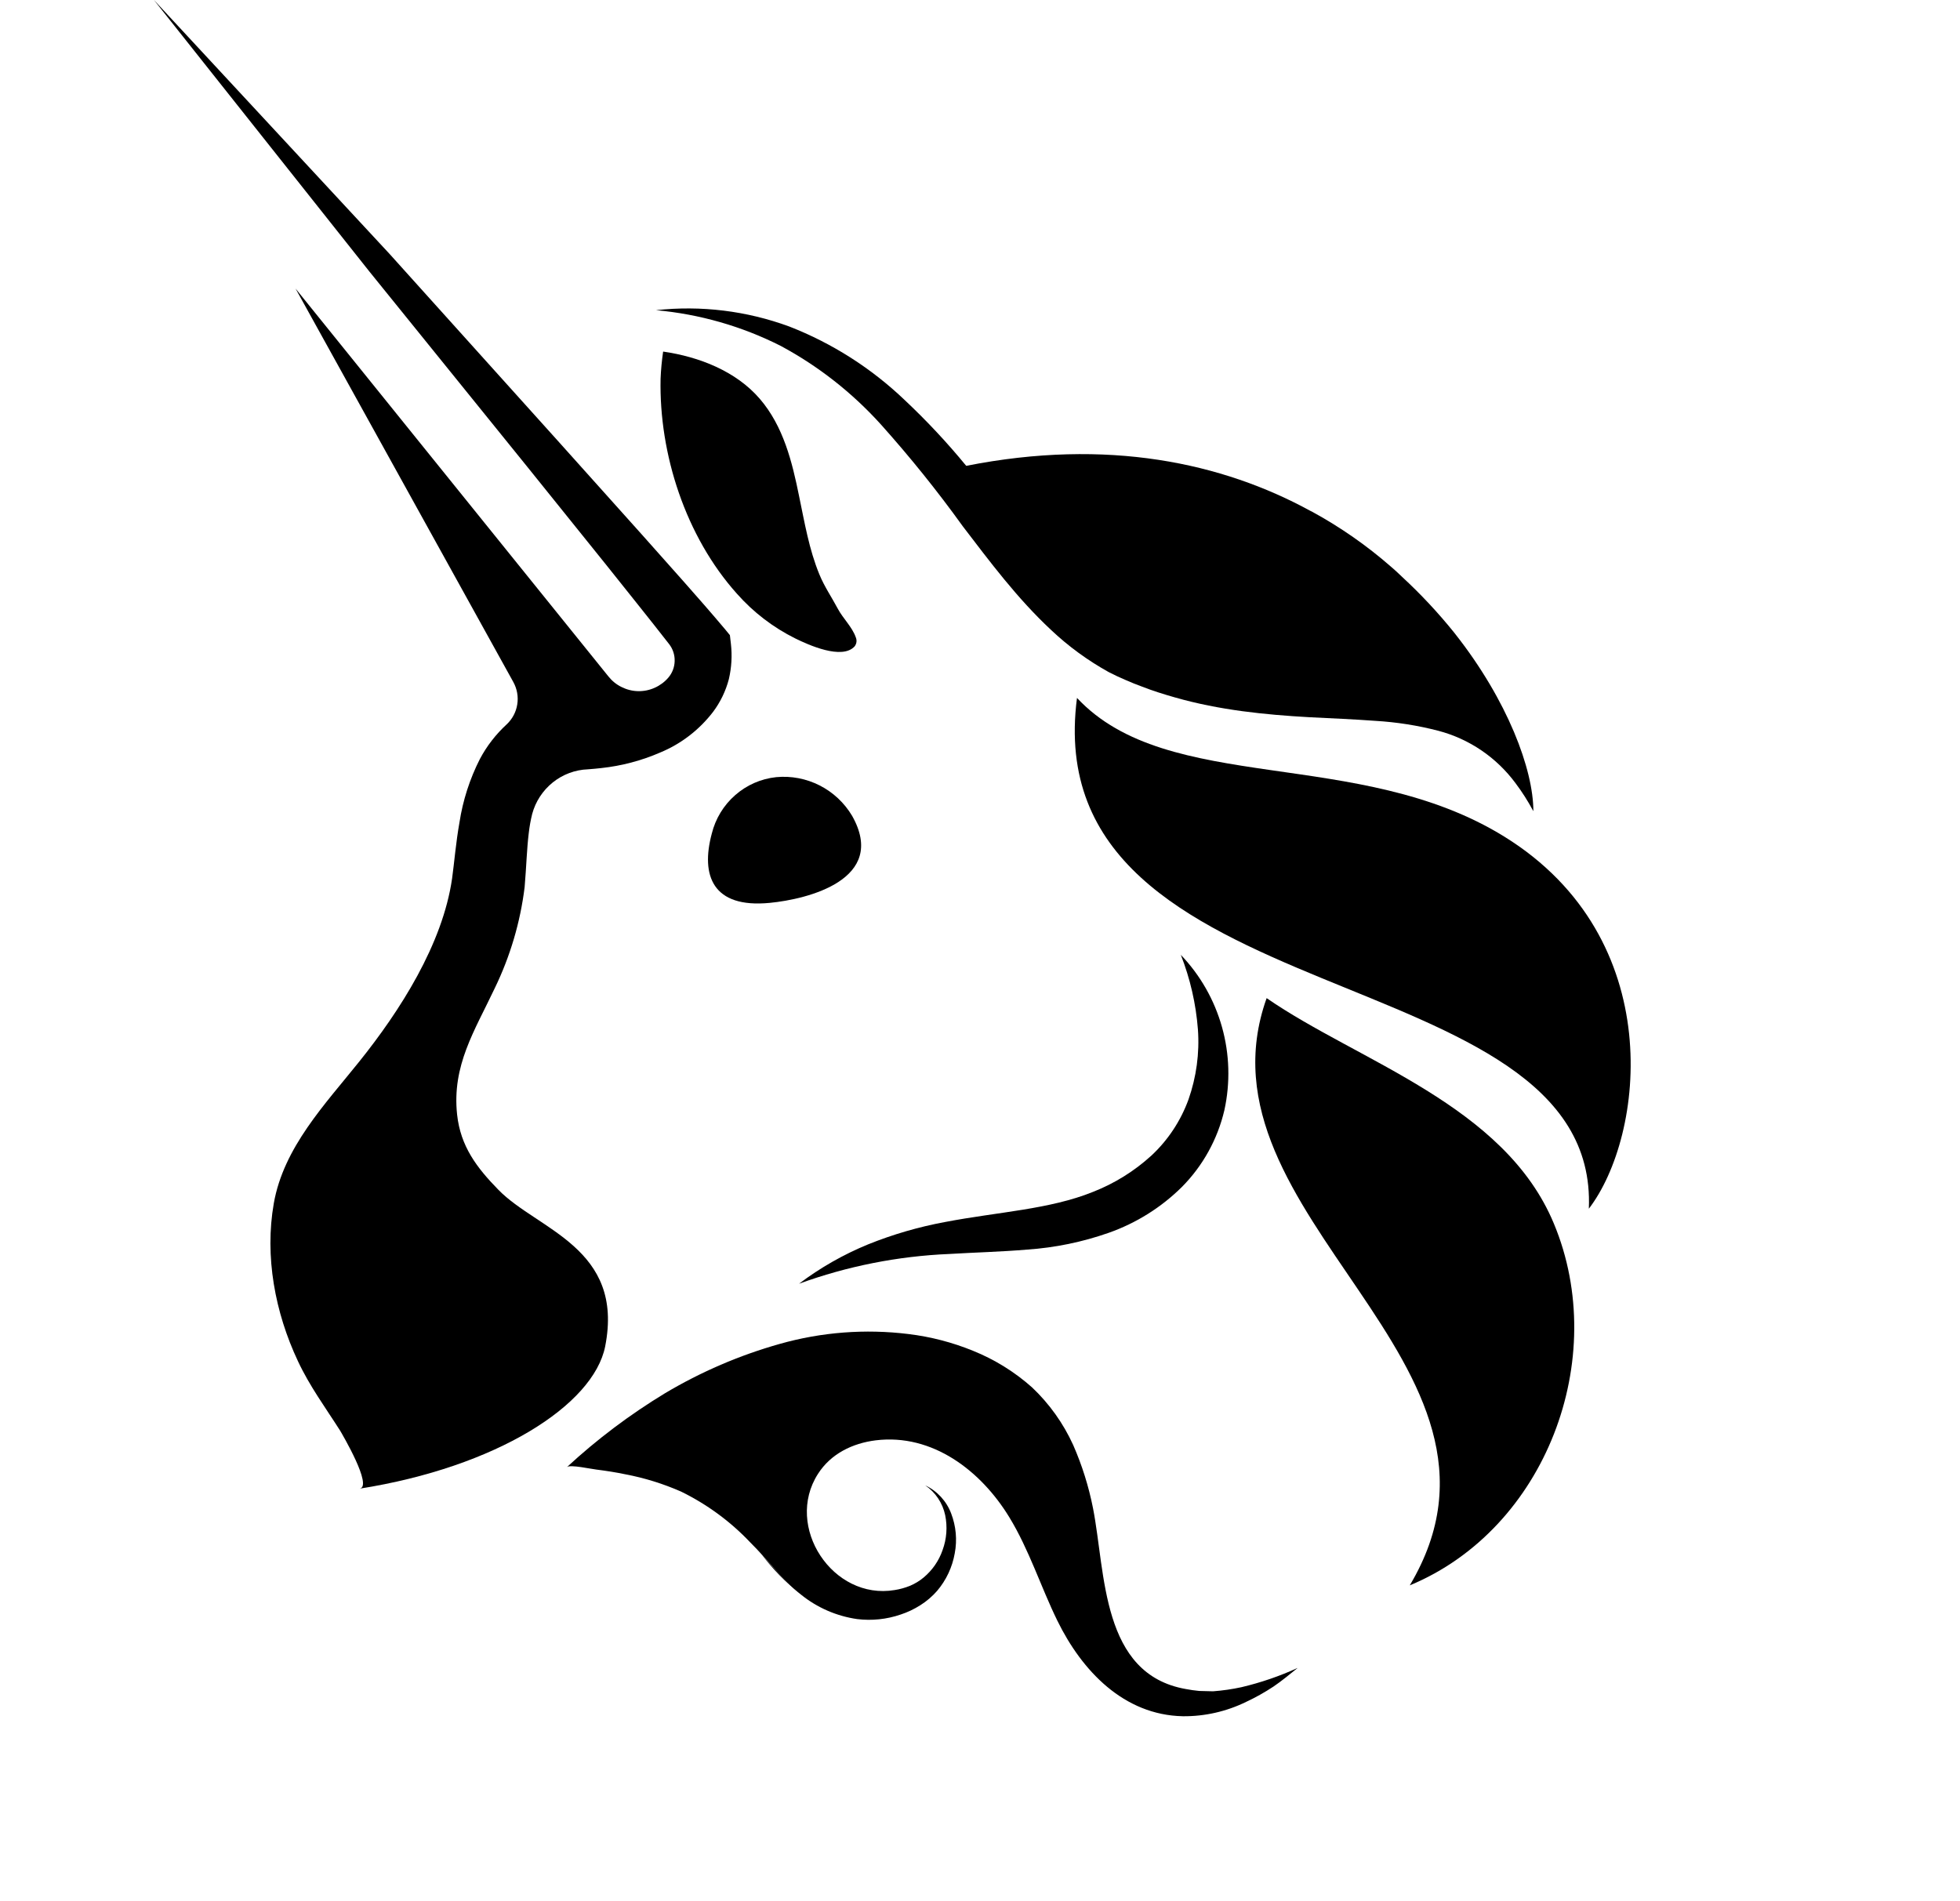
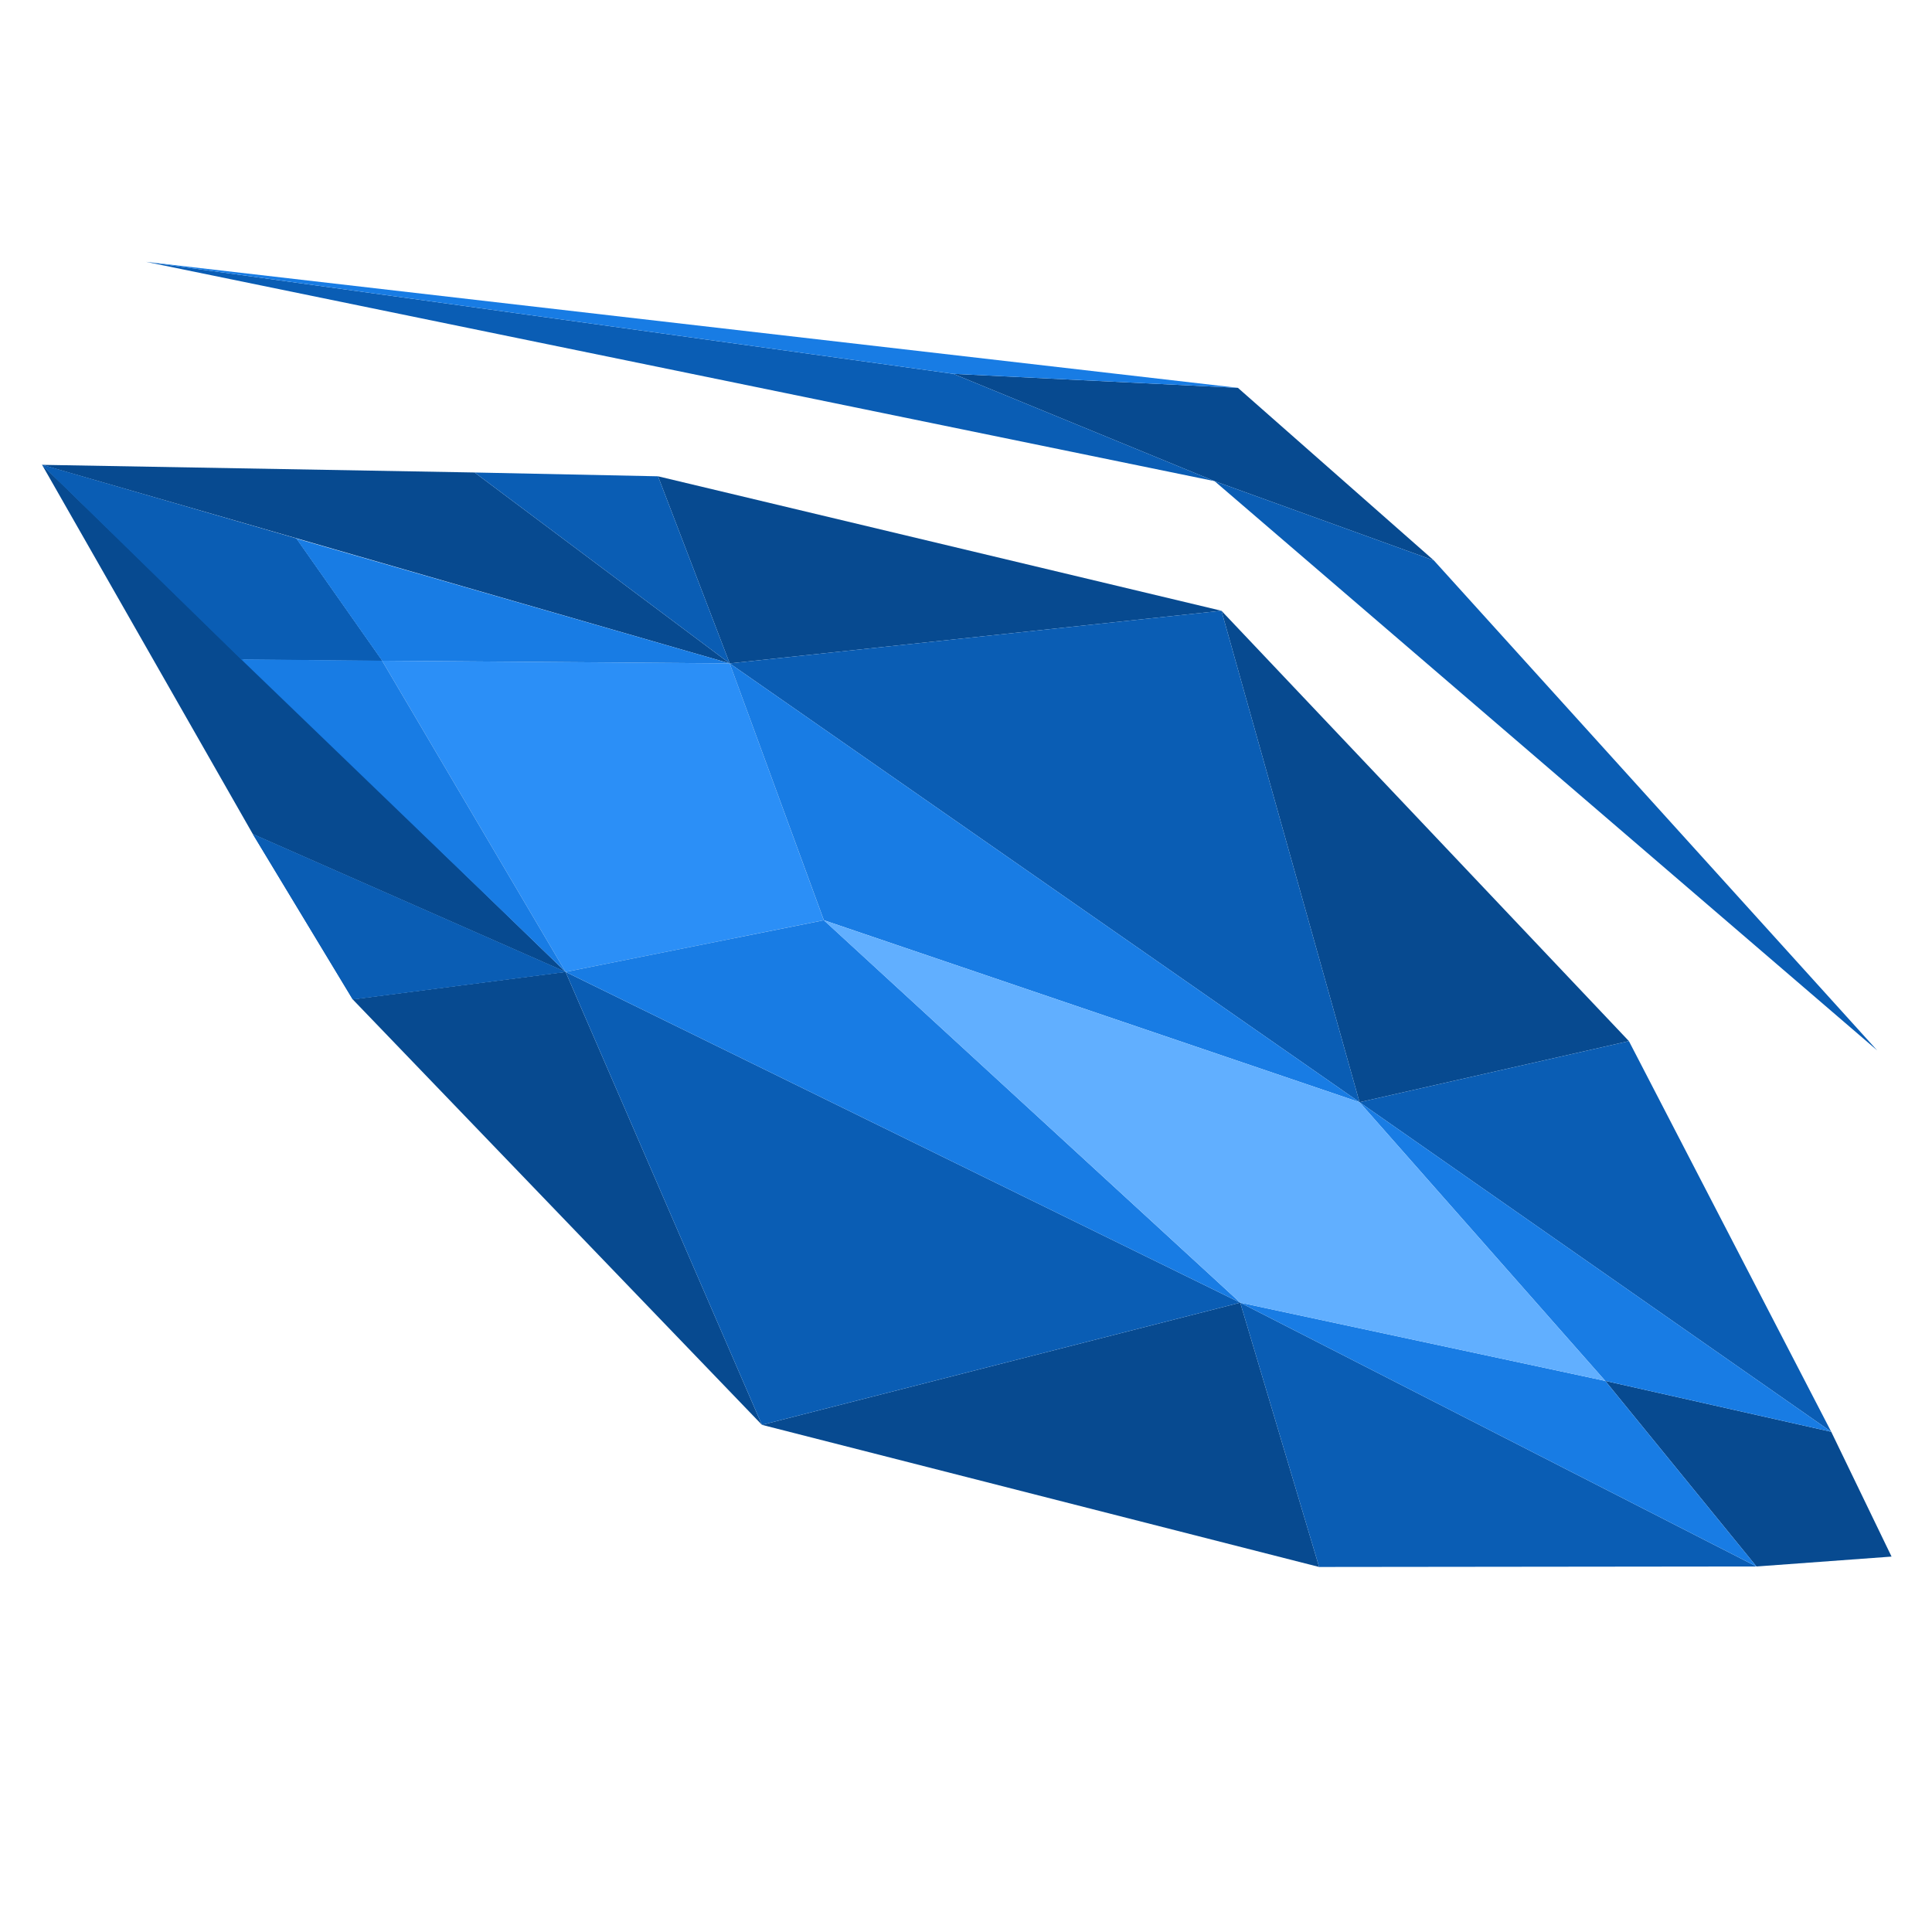
- <svg xmlns="http://www.w3.org/2000/svg" width="33" height="32" viewBox="0 0 33 32" fill="none">
-   <path d="M14.346 13.736C14.953 14.809 13.596 15.142 12.96 15.203C11.995 15.297 11.796 14.739 11.984 14.037C12.046 13.786 12.183 13.56 12.377 13.39C12.571 13.219 12.812 13.113 13.069 13.086C13.321 13.062 13.575 13.111 13.801 13.226C14.027 13.341 14.216 13.518 14.346 13.736Z" fill="black" />
-   <path d="M18.133 11.752C17.428 17.169 26.932 16.042 26.751 20.353C27.689 19.129 28.092 15.802 25.332 14.09C22.873 12.564 19.669 13.399 18.133 11.752Z" fill="black" />
-   <path d="M23.607 9.71C23.546 9.652 23.482 9.596 23.42 9.539C23.483 9.597 23.546 9.657 23.607 9.71Z" fill="black" />
-   <path d="M25.817 13.658L25.811 13.649C25.725 13.489 25.628 13.336 25.519 13.191C25.198 12.755 24.738 12.442 24.216 12.305C23.869 12.215 23.514 12.159 23.155 12.138C22.792 12.111 22.422 12.096 22.048 12.077C21.298 12.035 20.53 11.958 19.78 11.743C19.593 11.69 19.405 11.631 19.224 11.56C19.131 11.527 19.043 11.49 18.951 11.45C18.858 11.411 18.763 11.366 18.669 11.318C18.317 11.123 17.99 10.885 17.697 10.608C17.12 10.069 16.666 9.457 16.211 8.863C15.783 8.268 15.323 7.696 14.833 7.149C14.35 6.614 13.78 6.166 13.146 5.825C12.49 5.493 11.777 5.289 11.045 5.223C11.804 5.14 12.572 5.234 13.289 5.498C14.013 5.78 14.674 6.202 15.236 6.74C15.603 7.085 15.948 7.454 16.268 7.844C18.649 7.373 20.58 7.792 22.064 8.603L22.098 8.62C22.57 8.878 23.013 9.187 23.418 9.541C23.482 9.598 23.546 9.654 23.605 9.712C23.921 10.004 24.215 10.318 24.485 10.654L24.506 10.681C25.383 11.796 25.816 12.955 25.817 13.658Z" fill="black" />
-   <path d="M25.816 13.658L25.811 13.646L25.816 13.658Z" fill="black" />
-   <path d="M11.165 5.92C11.773 6.008 12.393 6.251 12.792 6.715C13.191 7.178 13.338 7.781 13.454 8.354C13.547 8.799 13.622 9.252 13.796 9.673C13.88 9.878 14.004 10.058 14.107 10.252C14.193 10.413 14.348 10.558 14.408 10.73C14.419 10.755 14.423 10.782 14.42 10.809C14.417 10.836 14.406 10.861 14.39 10.883C14.178 11.118 13.607 10.857 13.391 10.751C13.018 10.566 12.684 10.31 12.408 9.998C11.542 9.032 11.095 7.643 11.122 6.379C11.128 6.225 11.143 6.072 11.165 5.92Z" fill="black" />
-   <path d="M21.326 16.807C20.014 20.486 25.966 22.954 23.736 26.695C26.025 25.746 27.111 22.878 26.162 20.603C25.331 18.605 22.875 17.877 21.326 16.807Z" fill="black" />
-   <path d="M13.453 21.616C13.811 21.346 14.202 21.123 14.617 20.953C15.036 20.784 15.471 20.658 15.916 20.576C16.798 20.407 17.671 20.366 18.404 20.069C18.766 19.927 19.099 19.72 19.387 19.457C19.666 19.197 19.879 18.874 20.01 18.515C20.143 18.137 20.198 17.734 20.169 17.334C20.136 16.903 20.039 16.48 19.881 16.078C20.208 16.419 20.446 16.837 20.574 17.293C20.702 17.748 20.716 18.229 20.615 18.692C20.501 19.181 20.253 19.63 19.9 19.986C19.551 20.332 19.129 20.596 18.666 20.759C18.225 20.914 17.764 21.009 17.297 21.041C16.847 21.079 16.412 21.089 15.984 21.115C15.12 21.151 14.266 21.32 13.453 21.616Z" fill="black" />
-   <path d="M21.849 28.085C21.717 28.19 21.585 28.302 21.44 28.4C21.293 28.497 21.14 28.583 20.981 28.657C20.65 28.819 20.286 28.902 19.918 28.899C18.921 28.88 18.216 28.134 17.803 27.291C17.522 26.717 17.328 26.096 16.994 25.549C16.517 24.766 15.7 24.136 14.744 24.253C14.354 24.302 13.989 24.478 13.772 24.818C13.202 25.706 14.02 26.95 15.064 26.774C15.153 26.76 15.239 26.736 15.323 26.702C15.405 26.667 15.483 26.62 15.552 26.562C15.698 26.44 15.808 26.281 15.87 26.101C15.939 25.913 15.954 25.71 15.914 25.514C15.871 25.309 15.751 25.129 15.579 25.012C15.779 25.106 15.935 25.275 16.014 25.483C16.096 25.697 16.118 25.929 16.075 26.154C16.034 26.389 15.931 26.608 15.777 26.789C15.695 26.882 15.601 26.963 15.496 27.029C15.392 27.095 15.281 27.148 15.165 27.186C14.93 27.267 14.679 27.293 14.432 27.263C14.085 27.213 13.758 27.071 13.485 26.85C13.163 26.594 12.923 26.259 12.631 25.971C12.297 25.618 11.902 25.329 11.467 25.116C11.166 24.984 10.852 24.886 10.529 24.825C10.367 24.791 10.203 24.766 10.039 24.745C9.964 24.738 9.596 24.656 9.545 24.704C10.052 24.235 10.605 23.819 11.195 23.461C11.801 23.1 12.451 22.82 13.13 22.629C13.833 22.43 14.569 22.374 15.294 22.463C15.668 22.508 16.034 22.603 16.382 22.745C16.747 22.892 17.084 23.101 17.378 23.363C17.668 23.638 17.903 23.967 18.069 24.332C18.219 24.674 18.331 25.031 18.403 25.397C18.617 26.492 18.538 28.19 19.966 28.441C20.04 28.455 20.115 28.466 20.191 28.473L20.424 28.479C20.585 28.467 20.744 28.444 20.901 28.41C21.227 28.333 21.545 28.224 21.849 28.085Z" fill="black" />
-   <path d="M13.553 26.891L13.516 26.861L13.553 26.891Z" fill="black" />
-   <path d="M12.272 11.434C12.22 11.634 12.129 11.823 12.005 11.988C11.773 12.29 11.467 12.526 11.116 12.671C10.801 12.808 10.467 12.896 10.125 12.933C10.051 12.942 9.974 12.948 9.9 12.954C9.684 12.962 9.476 13.039 9.307 13.175C9.138 13.311 9.016 13.497 8.96 13.707C8.934 13.812 8.915 13.918 8.903 14.024C8.869 14.301 8.863 14.589 8.833 14.938C8.76 15.531 8.589 16.107 8.328 16.644C7.989 17.362 7.608 17.94 7.696 18.767C7.754 19.304 8.028 19.663 8.392 20.035C9.048 20.709 10.517 21.01 10.189 22.672C9.991 23.663 8.354 24.704 6.054 25.067C6.283 25.032 5.76 24.148 5.728 24.092C5.481 23.704 5.211 23.338 5.015 22.917C4.631 22.101 4.453 21.156 4.61 20.262C4.776 19.32 5.47 18.598 6.046 17.879C6.733 17.023 7.453 15.901 7.612 14.79C7.649 14.521 7.676 14.184 7.736 13.848C7.793 13.477 7.909 13.117 8.079 12.782C8.195 12.563 8.348 12.365 8.531 12.197C8.626 12.108 8.689 11.99 8.709 11.861C8.73 11.732 8.706 11.6 8.643 11.485L4.976 4.859L10.243 11.389C10.303 11.465 10.379 11.527 10.466 11.569C10.552 11.612 10.646 11.636 10.743 11.638C10.839 11.64 10.934 11.621 11.023 11.581C11.111 11.542 11.189 11.484 11.252 11.411C11.319 11.333 11.357 11.234 11.359 11.131C11.362 11.028 11.329 10.927 11.266 10.846C10.922 10.404 10.558 9.954 10.206 9.511L8.88 7.863L6.22 4.573L2.592 0L6.561 4.278L9.393 7.424L10.806 9C11.275 9.53 11.743 10.044 12.212 10.601L12.289 10.695L12.306 10.841C12.329 11.039 12.317 11.24 12.272 11.434Z" fill="black" />
-   <path d="M13.486 26.847C13.231 26.649 13.005 26.417 12.812 26.158C13.019 26.405 13.244 26.635 13.486 26.847Z" fill="black" />
+ <svg xmlns="http://www.w3.org/2000/svg" width="32" height="32" viewBox="0 0 32 32" fill="none">
+   <path d="M12.086 10.988L13.645 15.242L9.368 16.098L6.329 10.944L12.086 10.988Z" fill="#2B8FF7" />
+   <path d="M26.588 22.872L30.331 23.715L31.33 25.782L29.093 25.946L26.588 22.872Z" fill="#074A90" />
+   <path d="M20.231 10.116L26.98 17.244L22.518 18.256L20.231 10.116Z" fill="#074A90" />
+   <path d="M12.62 23.6L20.542 21.576L21.849 25.954L12.62 23.6Z" fill="#074A90" />
+   <path d="M5.842 16.553L9.368 16.098L12.62 23.6L5.842 16.553Z" fill="#074A90" />
+   <path d="M12.086 10.988L10.899 7.889L20.231 10.116L12.086 10.988Z" fill="#074A90" />
+   <path d="M0.697 7.699L7.861 7.826L12.086 10.988L0.697 7.699Z" fill="#074A90" />
+   <path d="M4.188 13.816L0.697 7.699L9.368 16.098L4.188 13.816Z" fill="#074A90" />
+   <path d="M12.086 10.988L20.231 10.116L22.518 18.256L12.086 10.988Z" fill="#0A5DB4" />
+   <path d="M9.368 16.098L20.542 21.576L12.62 23.6L9.368 16.098Z" fill="#0A5DB4" />
+   <path d="M20.542 21.576L29.093 25.946L21.849 25.954L20.542 21.576Z" fill="#0A5DB4" />
+   <path d="M22.518 18.256L26.98 17.244L30.331 23.715L22.518 18.256Z" fill="#0A5DB4" />
+   <path d="M7.861 7.826L10.899 7.889L12.086 10.988L7.861 7.826Z" fill="#0A5DB4" />
+   <path d="M4.188 13.816L9.368 16.098L5.842 16.553L4.188 13.816Z" fill="#0A5DB4" />
+   <path d="M4.188 13.816L9.368 16.098L5.842 16.553L4.188 13.816Z" fill="#0A5DB4" />
+   <path d="M0.696 7.699L4.908 8.92L6.329 10.944L3.995 10.922L0.696 7.699Z" fill="#0A5DB4" />
+   <path d="M0.696 7.699L4.908 8.92L6.329 10.944L3.995 10.922L0.696 7.699Z" fill="#0A5DB4" />
+   <path d="M22.518 18.256L30.331 23.715L26.588 22.872L22.518 18.256Z" fill="#187CE4" />
+   <path d="M20.542 21.576L26.588 22.872L29.093 25.946L20.542 21.576Z" fill="#187CE4" />
+   <path d="M4.908 8.92L12.086 10.988L6.329 10.944L4.908 8.92Z" fill="#187CE4" />
+   <path d="M3.995 10.921L6.329 10.944L9.368 16.098L3.995 10.921Z" fill="#187CE4" />
+   <path d="M12.086 10.988L22.518 18.256L13.646 15.242L12.086 10.988Z" fill="#187CE4" />
+   <path d="M9.368 16.098L13.646 15.242L20.542 21.576L9.368 16.098Z" fill="#187CE4" />
+   <path d="M22.518 18.256L26.588 22.872L20.542 21.576L13.645 15.242L22.518 18.256Z" fill="#61AFFF" />
+   <path d="M20.504 6.424L23.75 9.283L20.117 7.969L15.79 6.192L20.504 6.424Z" fill="#074A90" />
+   <path d="M23.75 9.283L31.092 17.398L20.117 7.969L23.75 9.283Z" fill="#0A5DB4" />
+   <path d="M15.79 6.192L20.117 7.969L2.419 4.337L15.79 6.192Z" fill="#0A5DB4" />
+   <path d="M15.79 6.192L20.504 6.424L2.419 4.337L15.79 6.192Z" fill="#187CE4" />
</svg>
